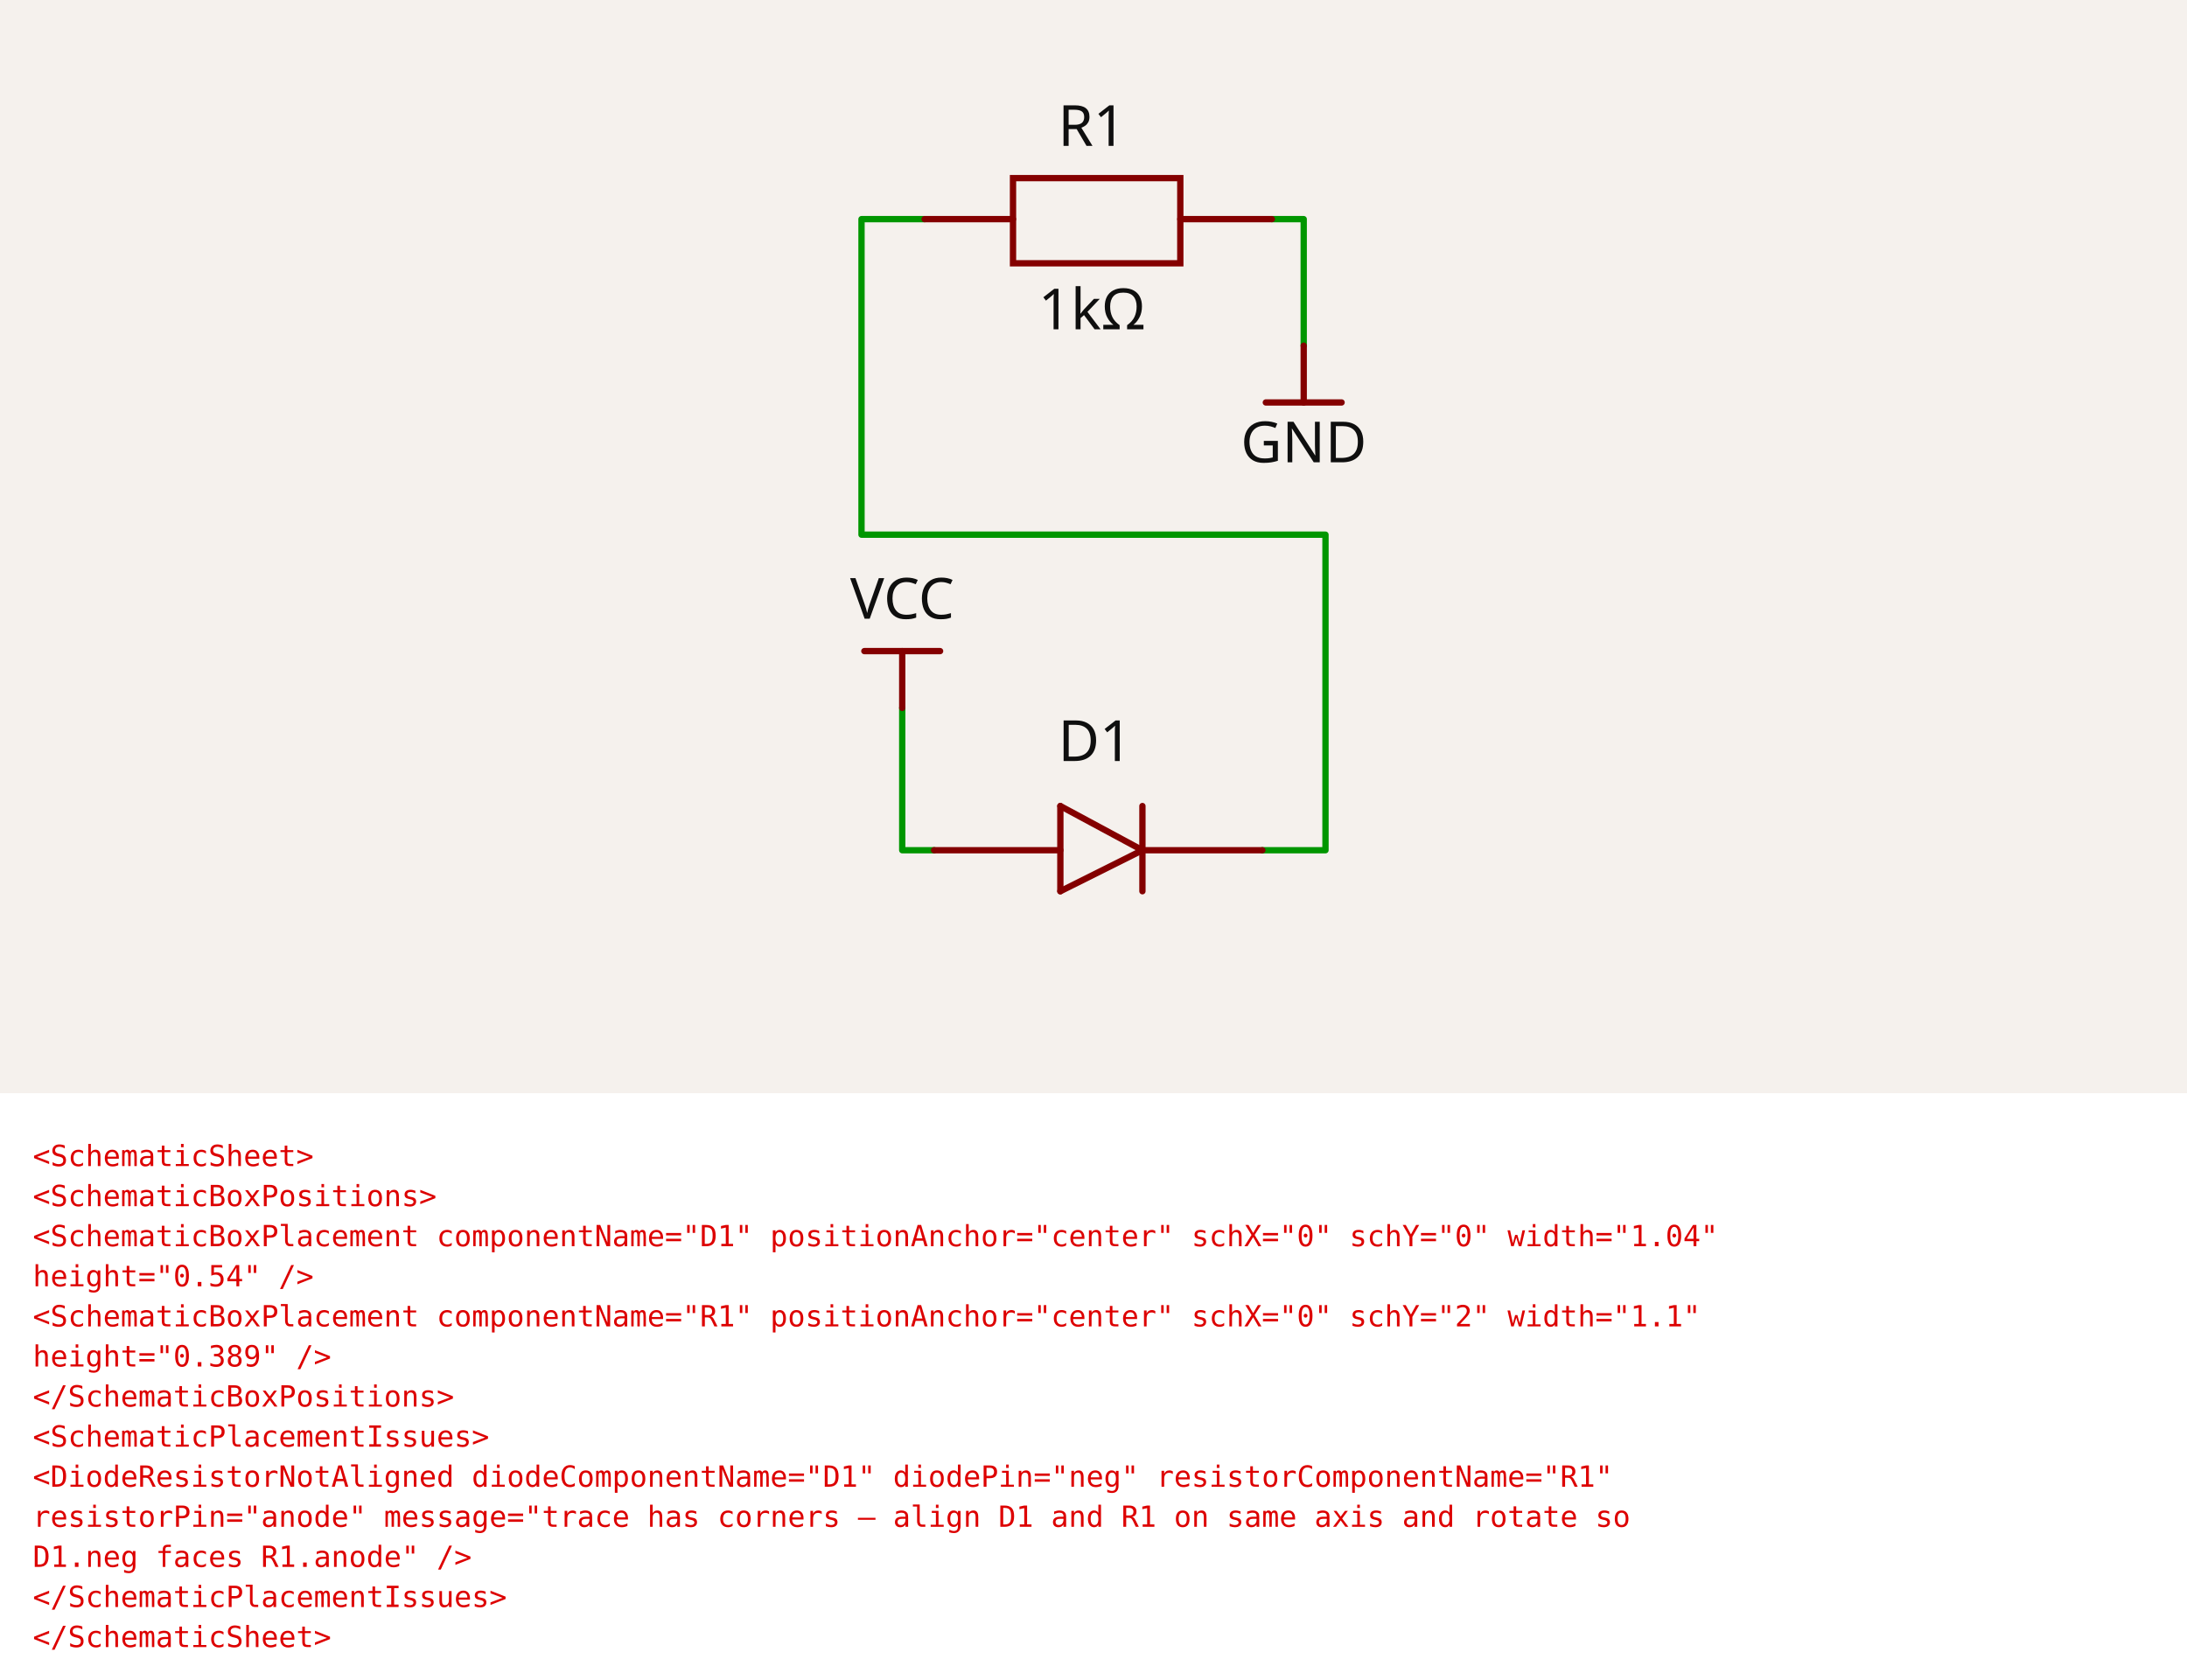
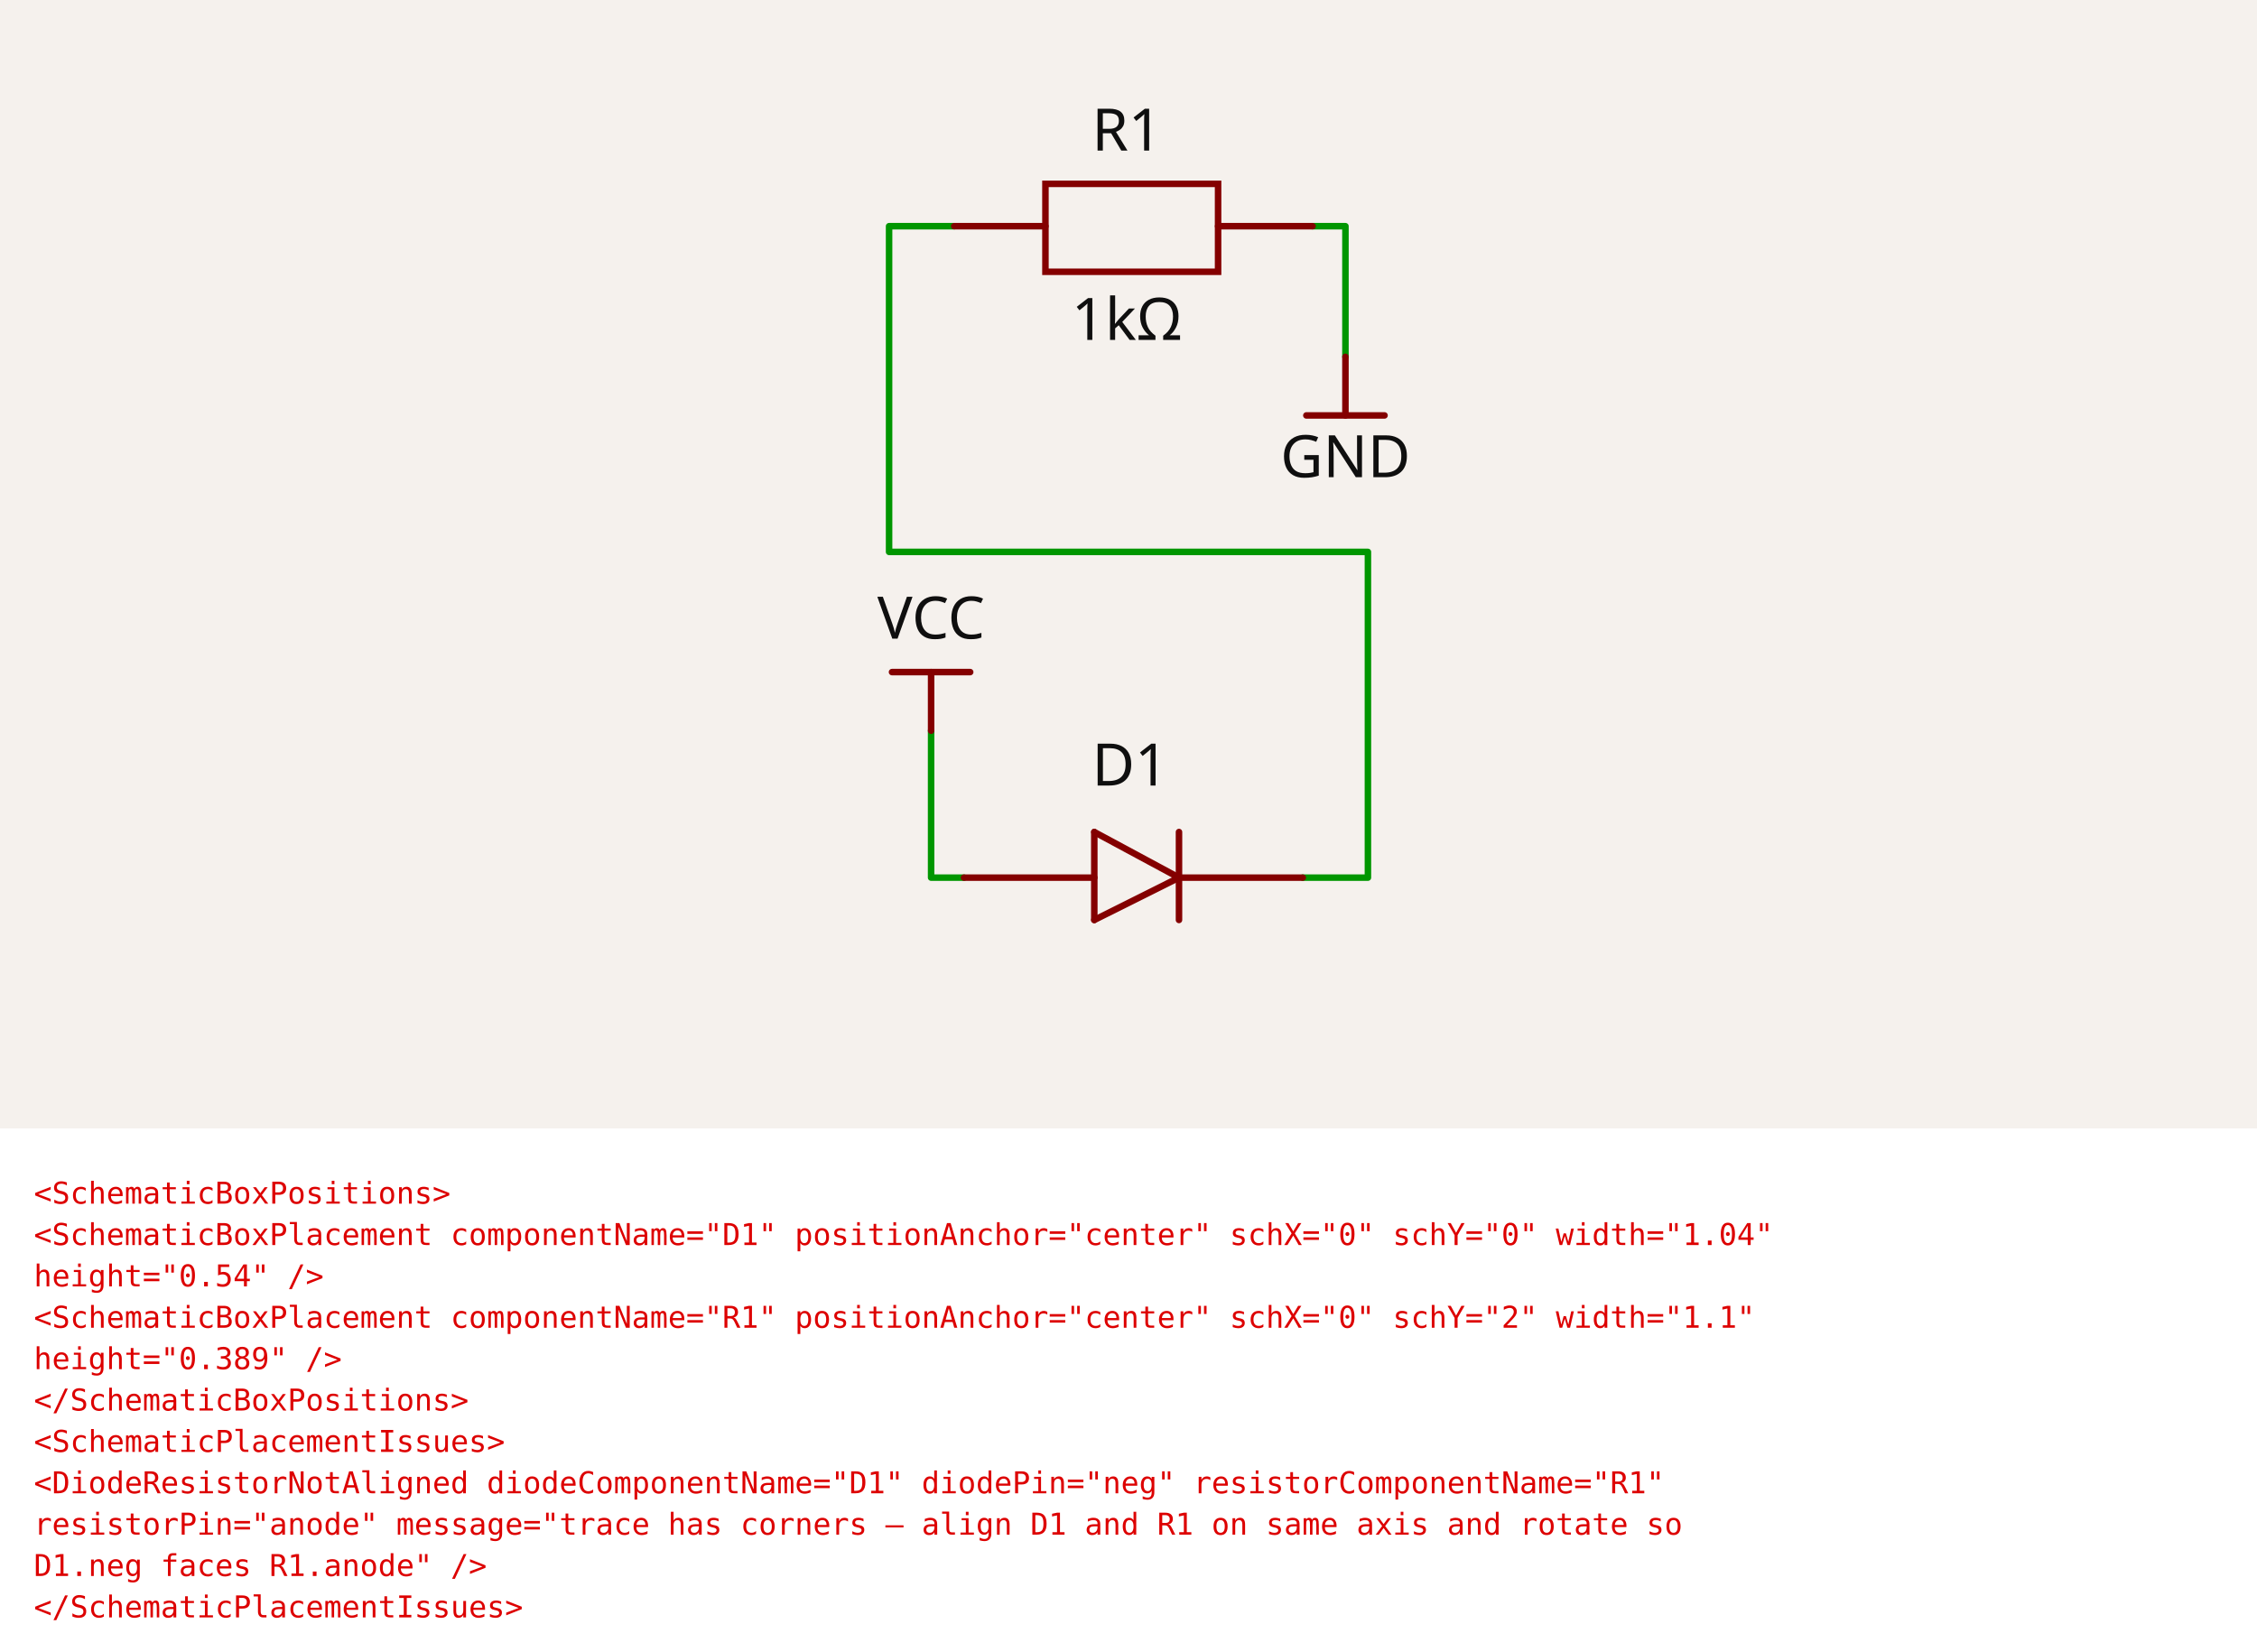
- <svg xmlns="http://www.w3.org/2000/svg" width="1200" height="922" viewBox="0 0 1200 922" role="img" aria-label="schematic analysis fixture">
+ <svg xmlns="http://www.w3.org/2000/svg" width="1200" height="878" viewBox="0 0 1200 878" role="img" aria-label="schematic analysis fixture">
  <g transform="translate(0, 0)">
    <style>
              .boundary { fill: rgb(245, 241, 237); }
              .schematic-boundary { fill: none; stroke: #fff; }
              .component { fill: none; stroke: rgb(132, 0, 0); }
              .chip { fill: rgb(255, 255, 194); stroke: rgb(132, 0, 0); }
              .component-pin { fill: none; stroke: rgb(132, 0, 0); }
              /* Basic per-trace hover fallback */
              .trace:hover {
                filter: invert(1);
              }
              .trace:hover .trace-crossing-outline {
                opacity: 0;
              }
              .trace:hover .trace-junction {
                filter: invert(1);
              }
              /* Net-hover highlighting: when a trace or its overlays are hovered,
                 invert color for all traces (base + overlays) sharing the same
                 subcircuit connectivity key. Also hide crossing outline during hover. */
              svg:has(:is(g.trace[data-subcircuit-connectivity-map-key="unnamedsubcircuitsubcircuit_source_group_0_connectivity_net0"], g.trace-overlays[data-subcircuit-connectivity-map-key="unnamedsubcircuitsubcircuit_source_group_0_connectivity_net0"]):hover) :is(g.trace[data-subcircuit-connectivity-map-key="unnamedsubcircuitsubcircuit_source_group_0_connectivity_net0"], g.trace-overlays[data-subcircuit-connectivity-map-key="unnamedsubcircuitsubcircuit_source_group_0_connectivity_net0"]) { filter: invert(1); }
svg:has(:is(g.trace[data-subcircuit-connectivity-map-key="unnamedsubcircuitsubcircuit_source_group_0_connectivity_net0"], g.trace-overlays[data-subcircuit-connectivity-map-key="unnamedsubcircuitsubcircuit_source_group_0_connectivity_net0"]):hover) g.trace-overlays[data-subcircuit-connectivity-map-key="unnamedsubcircuitsubcircuit_source_group_0_connectivity_net0"] .trace-crossing-outline { opacity: 0; }
svg:has(:is(g.trace[data-subcircuit-connectivity-map-key="unnamedsubcircuitsubcircuit_source_group_0_connectivity_net1"], g.trace-overlays[data-subcircuit-connectivity-map-key="unnamedsubcircuitsubcircuit_source_group_0_connectivity_net1"]):hover) :is(g.trace[data-subcircuit-connectivity-map-key="unnamedsubcircuitsubcircuit_source_group_0_connectivity_net1"], g.trace-overlays[data-subcircuit-connectivity-map-key="unnamedsubcircuitsubcircuit_source_group_0_connectivity_net1"]) { filter: invert(1); }
svg:has(:is(g.trace[data-subcircuit-connectivity-map-key="unnamedsubcircuitsubcircuit_source_group_0_connectivity_net1"], g.trace-overlays[data-subcircuit-connectivity-map-key="unnamedsubcircuitsubcircuit_source_group_0_connectivity_net1"]):hover) g.trace-overlays[data-subcircuit-connectivity-map-key="unnamedsubcircuitsubcircuit_source_group_0_connectivity_net1"] .trace-crossing-outline { opacity: 0; }
svg:has(:is(g.trace[data-subcircuit-connectivity-map-key="unnamedsubcircuitsubcircuit_source_group_0_connectivity_net2"], g.trace-overlays[data-subcircuit-connectivity-map-key="unnamedsubcircuitsubcircuit_source_group_0_connectivity_net2"]):hover) :is(g.trace[data-subcircuit-connectivity-map-key="unnamedsubcircuitsubcircuit_source_group_0_connectivity_net2"], g.trace-overlays[data-subcircuit-connectivity-map-key="unnamedsubcircuitsubcircuit_source_group_0_connectivity_net2"]) { filter: invert(1); }
svg:has(:is(g.trace[data-subcircuit-connectivity-map-key="unnamedsubcircuitsubcircuit_source_group_0_connectivity_net2"], g.trace-overlays[data-subcircuit-connectivity-map-key="unnamedsubcircuitsubcircuit_source_group_0_connectivity_net2"]):hover) g.trace-overlays[data-subcircuit-connectivity-map-key="unnamedsubcircuitsubcircuit_source_group_0_connectivity_net2"] .trace-crossing-outline { opacity: 0; }
              .text { font-family: sans-serif; fill: rgb(0, 150, 0); }
              .pin-number { fill: rgb(169, 0, 0); }
              .port-label { fill: rgb(0, 100, 100); }
              .component-name { fill: rgb(0, 100, 100); }

            </style>
    <rect class="boundary" x="0" y="0" width="1200" height="600" />
    <g class="trace sch-trace" data-layer="base" data-circuit-json-type="schematic_trace" data-schematic-trace-id="schematic_trace_0" data-subcircuit-connectivity-map-key="unnamedsubcircuitsubcircuit_source_group_0_connectivity_net0">
      <path d="M 692.655 466.646 L 727.293 466.646 L 727.293 293.458 L 472.707 293.458 L 472.707 120.271 L 507.345 120.271" class="trace-invisible-hover-outline sch-trace-hitbox" stroke="rgb(0, 150, 0)" fill="none" stroke-width="27.71px" stroke-linecap="round" opacity="0" stroke-linejoin="round" />
      <path class="sch-trace-path" d="M 692.655 466.646 L 727.293 466.646 L 727.293 293.458 L 472.707 293.458 L 472.707 120.271 L 507.345 120.271" stroke="rgb(0, 150, 0)" fill="none" stroke-width="3.464px" stroke-linecap="round" stroke-linejoin="round" />
    </g>
    <g class="trace sch-trace" data-layer="base" data-circuit-json-type="schematic_trace" data-schematic-trace-id="schematic_trace_1" data-subcircuit-connectivity-map-key="unnamedsubcircuitsubcircuit_source_group_0_connectivity_net1">
      <path d="M 512.54 466.646 L 495.048 466.646 L 495.048 388.538" class="trace-invisible-hover-outline sch-trace-hitbox" stroke="rgb(0, 150, 0)" fill="none" stroke-width="27.71px" stroke-linecap="round" opacity="0" stroke-linejoin="round" />
      <path class="sch-trace-path" d="M 512.54 466.646 L 495.048 466.646 L 495.048 388.538" stroke="rgb(0, 150, 0)" fill="none" stroke-width="3.464px" stroke-linecap="round" stroke-linejoin="round" />
    </g>
    <g class="trace sch-trace" data-layer="base" data-circuit-json-type="schematic_trace" data-schematic-trace-id="schematic_trace_2" data-subcircuit-connectivity-map-key="unnamedsubcircuitsubcircuit_source_group_0_connectivity_net2">
      <path d="M 697.851 120.271 L 715.343 120.271 L 715.343 189.719" class="trace-invisible-hover-outline sch-trace-hitbox" stroke="rgb(0, 150, 0)" fill="none" stroke-width="27.71px" stroke-linecap="round" opacity="0" stroke-linejoin="round" />
      <path class="sch-trace-path" d="M 697.851 120.271 L 715.343 120.271 L 715.343 189.719" stroke="rgb(0, 150, 0)" fill="none" stroke-width="3.464px" stroke-linecap="round" stroke-linejoin="round" />
    </g>
    <g class="trace-overlays sch-trace-overlays" data-layer="overlay" data-circuit-json-type="schematic_trace" data-schematic-trace-id="schematic_trace_0" data-subcircuit-connectivity-map-key="unnamedsubcircuitsubcircuit_source_group_0_connectivity_net0" />
    <g class="trace-overlays sch-trace-overlays" data-layer="overlay" data-circuit-json-type="schematic_trace" data-schematic-trace-id="schematic_trace_1" data-subcircuit-connectivity-map-key="unnamedsubcircuitsubcircuit_source_group_0_connectivity_net1" />
    <g class="trace-overlays sch-trace-overlays" data-layer="overlay" data-circuit-json-type="schematic_trace" data-schematic-trace-id="schematic_trace_2" data-subcircuit-connectivity-map-key="unnamedsubcircuitsubcircuit_source_group_0_connectivity_net2" />
    <g class="sch-component" data-circuit-json-type="schematic_component" data-schematic-component-id="schematic_component_0">
      <rect class="component-overlay sch-component-overlay" x="512.54" y="442.399" width="180.115" height="46.761" fill="transparent" />
      <path class="sch-component-symbol-path" d="M 626.844 466.646 L 581.815 489.16" stroke="rgb(132, 0, 0)" fill="none" stroke-width="3.464px" stroke-linecap="round" />
      <path class="sch-component-symbol-path" d="M 581.815 442.399 L 626.844 466.646" stroke="rgb(132, 0, 0)" fill="none" stroke-width="3.464px" stroke-linecap="round" />
      <path class="sch-component-symbol-path" d="M 581.815 489.16 L 581.815 442.399" stroke="rgb(132, 0, 0)" fill="none" stroke-width="3.464px" stroke-linecap="round" />
      <path class="sch-component-symbol-path" d="M 626.844 442.399 L 626.844 489.16" stroke="rgb(132, 0, 0)" fill="none" stroke-width="3.464px" stroke-linecap="round" />
      <path class="sch-component-symbol-path" d="M 581.815 466.646 L 512.54 466.646" stroke="rgb(132, 0, 0)" fill="none" stroke-width="3.464px" stroke-linecap="round" />
      <path class="sch-component-symbol-path" d="M 692.655 466.646 L 628.576 466.646" stroke="rgb(132, 0, 0)" fill="none" stroke-width="3.464px" stroke-linecap="round" />
      <text class="sch-component-name sch-component-text" x="600.866" y="426.813" stroke="rgb(245, 241, 237)" stroke-width="3.464px" paint-order="stroke" fill="rgb(15, 15, 15)" font-family="sans-serif" text-anchor="middle" dominant-baseline="ideographic" font-size="31.174px">D1</text>
      <text class="sch-component-text" x="602.598" y="520.334" fill="rgb(15, 15, 15)" font-family="sans-serif" text-anchor="middle" dominant-baseline="hanging" font-size="31.174px" />
    </g>
    <g class="sch-component" data-circuit-json-type="schematic_component" data-schematic-component-id="schematic_component_1">
      <rect class="component-overlay sch-component-overlay" x="507.345" y="97.757" width="190.506" height="46.761" fill="transparent" />
      <path class="sch-component-symbol-path" d="M 507.345 120.271 L 555.837 120.271" stroke="rgb(132, 0, 0)" fill="none" stroke-width="3.464px" stroke-linecap="round" />
      <path class="sch-component-symbol-path" d="M 647.627 120.271 L 697.851 120.271" stroke="rgb(132, 0, 0)" fill="none" stroke-width="3.464px" stroke-linecap="round" />
      <path class="sch-component-symbol-path" d="M 602.598 97.757 L 647.627 97.757 L 647.627 144.517 L 555.837 144.517 L 555.837 97.757 L 602.598 97.757" stroke="rgb(132, 0, 0)" fill="none" stroke-width="3.464px" stroke-linecap="round" />
      <text class="sch-component-name sch-component-text" x="599.134" y="89.192" stroke="rgb(245, 241, 237)" stroke-width="3.464px" paint-order="stroke" fill="rgb(15, 15, 15)" font-family="sans-serif" text-anchor="middle" dominant-baseline="ideographic" font-size="31.174px">R1</text>
      <text class="sch-component-text" x="599.134" y="156.546" fill="rgb(15, 15, 15)" font-family="sans-serif" text-anchor="middle" dominant-baseline="hanging" font-size="31.174px">1kΩ</text>
    </g>
    <g class="schematic-port-hover sch-port-hover" data-schematic-port-id="source_port_0">
      <circle cx="512.54" cy="466.646" r="6.927" fill="red" opacity="0" />
    </g>
    <g class="schematic-port-hover sch-port-hover" data-schematic-port-id="source_port_1">
      <circle cx="692.655" cy="466.646" r="6.927" fill="red" opacity="0" />
    </g>
    <g class="schematic-port-hover sch-port-hover" data-schematic-port-id="source_port_2">
      <circle cx="507.345" cy="120.271" r="6.927" fill="red" opacity="0" />
    </g>
    <g class="schematic-port-hover sch-port-hover" data-schematic-port-id="source_port_3">
      <circle cx="697.851" cy="120.271" r="6.927" fill="red" opacity="0" />
    </g>
    <rect class="component-overlay sch-component-overlay sch-net-label-overlay" x="474.266" y="357.364" width="41.565" height="31.174" fill="transparent" />
    <path class="sch-net-label-symbol-path" d="M 515.831 357.364 L 474.266 357.364" stroke="rgb(132, 0, 0)" fill="none" stroke-width="3.464px" stroke-linecap="round" />
    <path class="sch-net-label-symbol-path" d="M 495.048 357.364 L 495.048 388.538" stroke="rgb(132, 0, 0)" fill="none" stroke-width="3.464px" stroke-linecap="round" />
    <text class="sch-net-label-symbol-text" x="495.048" y="348.705" fill="rgb(15, 15, 15)" font-family="sans-serif" text-anchor="middle" dominant-baseline="ideographic" font-size="31.174px">VCC</text>
    <rect class="component-overlay sch-component-overlay sch-net-label-overlay" x="694.56" y="189.719" width="41.565" height="31.174" fill="transparent" />
    <path class="sch-net-label-symbol-path" d="M 694.56 220.893 L 736.125 220.893" stroke="rgb(132, 0, 0)" fill="none" stroke-width="3.464px" stroke-linecap="round" />
    <path class="sch-net-label-symbol-path" d="M 715.343 220.893 L 715.343 189.719" stroke="rgb(132, 0, 0)" fill="none" stroke-width="3.464px" stroke-linecap="round" />
    <text class="sch-net-label-symbol-text" x="715.343" y="229.552" fill="rgb(15, 15, 15)" font-family="sans-serif" text-anchor="middle" dominant-baseline="hanging" font-size="31.174px">GND</text>
  </g>
  <g transform="translate(0, 600) scale(1, 1) translate(0, 0)">
    <rect width="100%" height="100%" fill="#fff" />
    <text x="18" y="40" fill="#d00" font-family="Menlo, Consolas, monospace" font-size="16">
-       <tspan x="18" dy="0">&lt;SchematicSheet&gt;</tspan>
-       <tspan x="18" dy="22">&lt;SchematicBoxPositions&gt;</tspan>
+       <tspan x="18" dy="0">&lt;SchematicBoxPositions&gt;</tspan>
      <tspan x="18" dy="22">&lt;SchematicBoxPlacement componentName="D1" positionAnchor="center" schX="0" schY="0" width="1.04"</tspan>
      <tspan x="18" dy="22">  height="0.54" /&gt;</tspan>
      <tspan x="18" dy="22">&lt;SchematicBoxPlacement componentName="R1" positionAnchor="center" schX="0" schY="2" width="1.1"</tspan>
      <tspan x="18" dy="22">  height="0.389" /&gt;</tspan>
      <tspan x="18" dy="22">&lt;/SchematicBoxPositions&gt;</tspan>
      <tspan x="18" dy="22">&lt;SchematicPlacementIssues&gt;</tspan>
      <tspan x="18" dy="22">&lt;DiodeResistorNotAligned diodeComponentName="D1" diodePin="neg" resistorComponentName="R1"</tspan>
      <tspan x="18" dy="22">  resistorPin="anode" message="trace has corners — align D1 and R1 on same axis and rotate so</tspan>
      <tspan x="18" dy="22">  D1.neg faces R1.anode" /&gt;</tspan>
      <tspan x="18" dy="22">&lt;/SchematicPlacementIssues&gt;</tspan>
-       <tspan x="18" dy="22">&lt;/SchematicSheet&gt;</tspan>
    </text>
  </g>
</svg>
